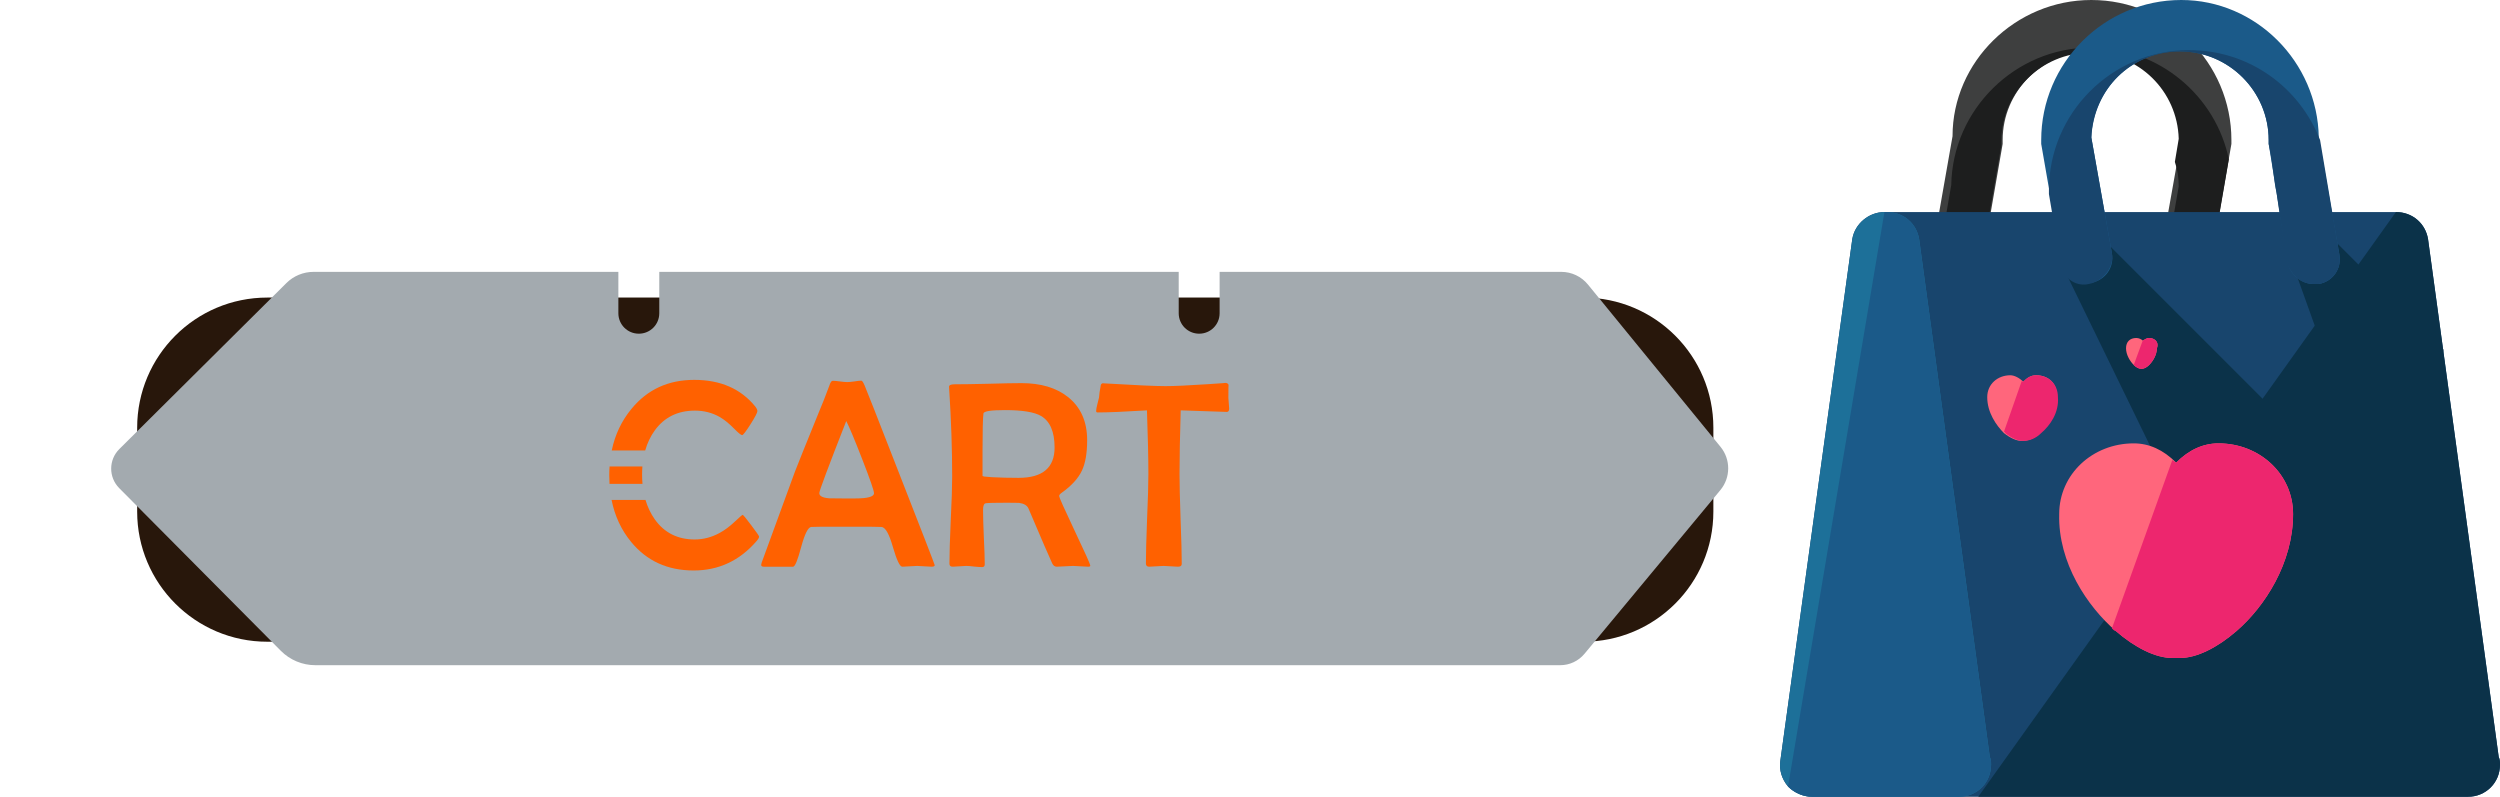
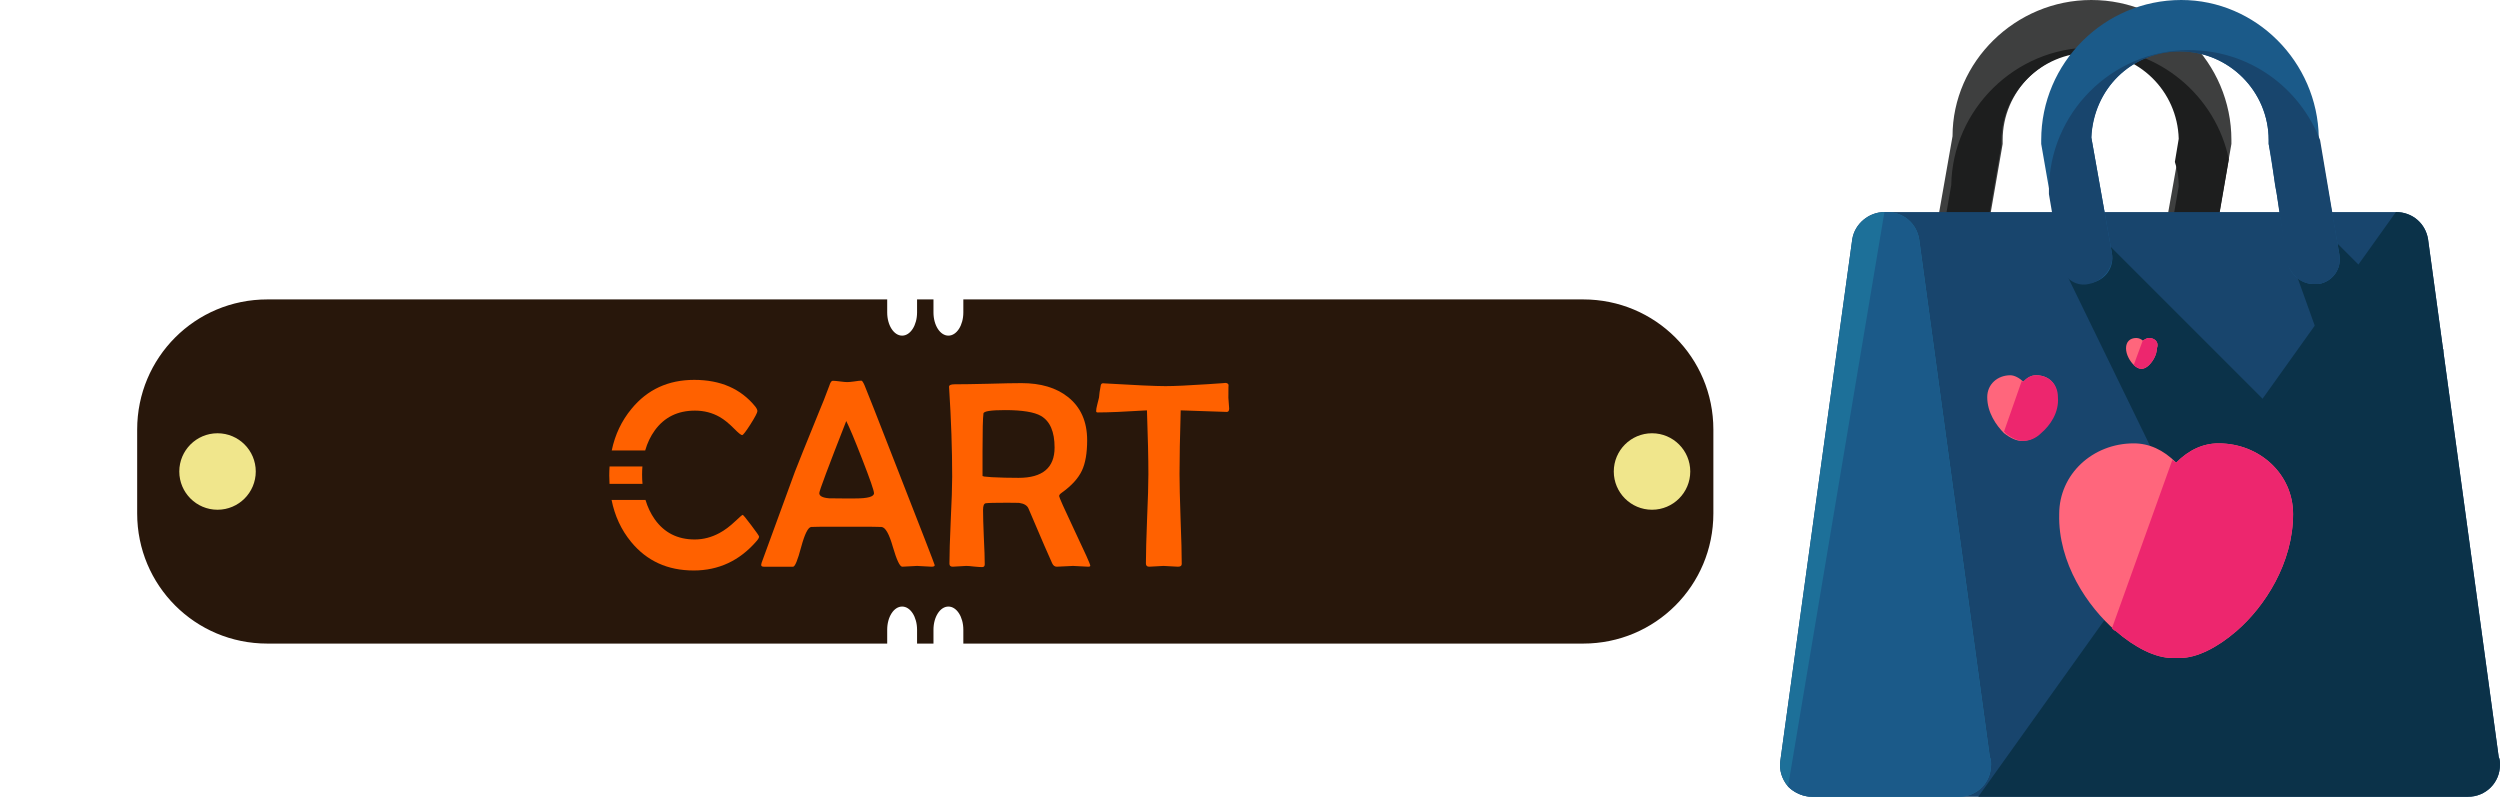
<svg xmlns="http://www.w3.org/2000/svg" height="800" width="2510.108" version="1.1" id="Layer_1" viewBox="0 0 1556.267 496" xml:space="preserve">
  <defs id="defs41" />
-   <g id="g61345" transform="matrix(4.96,0,0,4.96,34.84219,43.6588)">
-     <rect style="fill:#28170b;fill-opacity:1;stroke-width:0.605" id="rect4457" width="197.822" height="43.194" x="10.19" y="28.544" ry="16.334" />
-     <path id="path3278" style="fill:#a3aaaf;fill-opacity:1;stroke-width:0.508" d="M 28.92,26.725 7.954,47.555 a 3.469,3.469 0 0 0 -0.016,4.906 L 28.224,72.88 a 6.106,6.106 0 0 0 4.331,1.803 H 188.791 a 3.956,3.956 0 0 0 3.044,-1.429 l 17.054,-20.546 a 4.272,4.272 0 0 0 0.021,-5.431 L 192.267,26.905 a 4.321,4.321 0 0 0 -3.346,-1.587 h -42.877 v 5.194 c 0,1.422 -1.145,2.566 -2.567,2.566 -1.422,0 -2.567,-1.144 -2.567,-2.566 V 25.318 H 75.718 v 5.194 c 0,1.422 -1.145,2.566 -2.567,2.566 -1.422,0 -2.567,-1.144 -2.567,-2.566 V 25.318 H 32.332 a 4.842,4.842 0 0 0 -3.413,1.407 z" />
+   <path id="rect4457-0" style="fill:#28170b;fill-opacity:1;stroke-width:2.998" d="m 166.402,186.389 c -44.883,0 -81.015,36.134 -81.015,81.017 v 52.211 c 0,44.883 36.132,81.017 81.015,81.017 h 385.885 v -8.617 c 0,-7.996 4.146,-14.432 9.295,-14.432 5.15,0 9.295,6.436 9.295,14.432 v 8.617 h 10.215 v -8.617 c 0,-7.996 4.146,-14.432 9.295,-14.432 5.15,0 9.295,6.436 9.295,14.432 v 8.617 h 385.885 c 44.883,0 81.017,-36.134 81.017,-81.017 V 267.406 c 0,-44.883 -36.133,-81.017 -81.017,-81.017 H 599.683 v 8.114 c 0,7.996 -4.146,14.433 -9.295,14.433 -5.15,0 -9.295,-6.438 -9.295,-14.433 v -8.114 h -10.215 v 8.114 c 0,7.996 -4.146,14.433 -9.295,14.433 -5.15,0 -9.295,-6.438 -9.295,-14.433 v -8.114 z" />
+   <g id="g509" transform="matrix(4.96,0,0,4.96,34.84195,42.72042)" style="fill:#f0e68c;fill-opacity:1">
+     <circle style="fill:#f0e68c;fill-opacity:1;stroke:#28170b;stroke-width:0.406" id="path387" cx="20.276" cy="50.563" r="5.002" />
+     <circle style="fill:#f0e68c;fill-opacity:1;stroke:#28170b;stroke-width:0.406" id="circle412" cx="200.313" cy="50.563" r="5.002" />
  </g>
  <path id="path1780" style="opacity:1;fill:#502d16;stroke-width:2.519" d="m -1341.521,266.231 -103.992,103.319 a 17.205,17.205 90.187 0 0 -0.079,24.331 l 100.618,101.279 a 30.285,30.285 22.594 0 0 21.485,8.94 l 774.928,0 a 19.62,19.62 154.847 0 0 15.097,-7.089 l 84.589,-101.91 a 21.187,21.187 90.222 0 0 0.105,-26.937 l -82.552,-101.041 a 21.431,21.431 25.375 0 0 -16.596,-7.872 h -212.668 v 25.761 c 0,7.053 -5.678,12.729 -12.731,12.729 -7.053,0 -12.731,-5.677 -12.731,-12.729 v -25.761 h -323.354 v 25.761 c 0,7.053 -5.678,12.729 -12.731,12.729 -7.053,0 -12.731,-5.677 -12.731,-12.729 v -25.761 h -189.732 a 24.016,24.016 157.593 0 0 -16.926,6.979 z" />
  <path style="fill:#3e3f3f" d="m 1360.267,176.8 c -0.8,0 -1.6,0 -2.4,0 -8.8,-1.6 -14.4,-9.6 -12.8,-18.4 l 12.8,-72 c -1.6,-30.4 -25.6,-54.4 -56,-54.4 -30.4,0 -55.2,24.8 -55.2,55.2 0,0.8 0,1.6 0,2.4 l -12.8,73.6 c -1.6,8.8 -9.6,14.4 -18.4,12.8 -8.8,-1.6 -14.4,-9.6 -12.8,-18.4 l 12.8,-72.8 c 0,-46.4 39.2,-84.8 86.4,-84.8 48,0 87.2,39.2 87.2,87.2 0,0.8 0,1.6 0,2.4 l -12.8,73.6 c -1.6,8 -8,13.6 -16,13.6 z" id="path2" />
  <path style="fill:#1d1e1e" d="m 1357.867,176.8 c 0.8,0 1.6,0 2.4,0 8,0 14.4,-5.6 16,-12.8 l 11.2,-64.8 c -8,-39.2 -43.2,-69.6 -85.6,-69.6 -47.2,0 -86.4,38.4 -87.2,85.6 l -9.6,55.2 c 2.4,3.2 5.6,5.6 9.6,6.4 8.8,1.6 16.8,-4 18.4,-12.8 l 12.8,-73.6 c 0,-0.8 0,-1.6 0,-2.4 0,-30.4 24.8,-55.2 55.2,-55.2 30.4,0 54.4,24 55.2,53.6 l -2.4,14.4 c 1.6,4.8 2.4,9.6 2.4,15.2 l -9.6,55.2 c 3.2,2.4 6.4,4.8 11.2,5.6 z" id="path4" />
  <path style="fill:#18456d" d="m 1555.467,471.2 -44,-322.4 c -1.6,-9.6 -9.6,-16.8 -20,-16.8 h -318.4 c -9.6,0 -18.4,7.2 -20,16.8 l -44.8,324.8 c -0.8,5.6 0.8,11.2 4.8,16 4,4 9.6,6.4 15.2,6.4 h 408 v 0 c 11.2,0 20,-8.8 20,-20 0,-1.6 0,-3.2 -0.8,-4.8 z" id="path6" />
  <g id="g14" transform="translate(1084.167)">
    <polygon style="fill:#0b3249" points="436.9,217.6 366.5,147.2 344.9,169.6 416.9,370.4 " id="polygon8" />
    <polygon style="fill:#0b3249" points="357.7,281.6 336.1,445.6 201.7,169.6 223.3,147.2 " id="polygon10" />
    <path style="fill:#0b3249" d="m 147.3,496 h 304.8 v 0 c 11.2,0 20,-8.8 20,-20 0,-1.6 0,-3.2 -0.8,-4.8 l -44,-322.4 c -1.6,-9.6 -9.6,-16.8 -20,-16.8" id="path12" />
  </g>
  <path style="fill:#1d7099" d="m 1239.467,476 c 0,-1.6 0,-3.2 -0.8,-4.8 l -44,-322.4 c -1.6,-9.6 -9.6,-16.8 -20,-16.8 h -1.6 c -9.6,0 -18.4,7.2 -20,16.8 l -44.8,324.8 c -0.8,5.6 0.8,11.2 4.8,16 4,4 9.6,6.4 15.2,6.4 h 91.2 v 0 c 11.2,0 20,-8.8 20,-20 z" id="path16" />
  <g id="g22" transform="translate(1084.167)">
    <path style="fill:#1b5a89" d="m 28.9,489.6 c 4,4 9.6,6.4 15.2,6.4 h 91.2 v 0 c 11.2,0 20,-8.8 20,-20 0,-1.6 0,-3.2 -0.8,-4.8 l -44,-322.4 c -1.6,-9.6 -9.6,-16.8 -20,-16.8 h -1.6" id="path18" />
    <path style="fill:#1b5a89" d="m 356.1,176.8 c -7.2,0 -14.4,-5.6 -16,-12.8 l -12,-74.4 c 0,-0.8 0,-1.6 0,-2.4 0,-30.4 -24.8,-55.2 -55.2,-55.2 -30.4,0 -54.4,24 -55.2,53.6 l 12.8,72 c 1.6,8.8 -4,16.8 -12.8,18.4 -8.8,1.6 -16.8,-4 -18.4,-12.8 L 186.5,89.6 c 0,-0.8 0,-1.6 0,-2.4 0,-48 39.2,-87.2 87.2,-87.2 46.4,0 84.8,38.4 85.6,85.6 l 12.8,72.8 c 1.6,8.8 -4,16.8 -12.8,18.4 -0.8,0 -1.6,0 -3.2,0 z" id="path20" />
  </g>
  <path style="fill:#18456d" d="m 1444.267,87.2 c -12.8,-32.8 -44,-56 -81.6,-56 -48,0 -87.2,39.2 -87.2,87.2 v 2.4 l 8,47.2 c 3.2,6.4 9.6,10.4 16.8,8.8 8.8,-1.6 16,-10.4 14.4,-19.2 l -12.8,-72 c 1.6,-30.4 24.8,-53.6 55.2,-53.6 30.4,0 55.2,24.8 55.2,55.2 v 2.4 c 2.9,13.736 3.089,22.545 4.901,30.384 l 6.4,44 c 2.4,5.6 7.276,12.816 16.699,12.816 h 3.2 c 8.8,-1.6 14.4,-9.6 12.8,-18.4 z" id="path24" />
  <path style="fill:#ff667c" d="m 1381.067,276 c -9.6,0 -18.4,4 -26.4,12 -8,-8 -16.8,-12 -26.4,-12 -25.6,0 -46.4,19.2 -46.4,44 -0.8,30.4 17.6,57.6 35.2,72.8 12,10.4 24.8,16.8 35.2,16.8 0.8,0 1.6,0 2.4,0 0.8,0 1.6,0 2.4,0 10.4,0 23.2,-6.4 35.2,-16.8 17.6,-15.2 35.2,-42.4 35.2,-72.8 0,-24.8 -20.8,-44 -46.4,-44 z" id="path26" />
  <path style="fill:#ed266e" d="m 1381.067,276 c -9.6,0 -18.4,4 -26.4,12 -0.8,-0.8 -1.6,-0.8 -2.4,-1.6 l -37.6,104.8 c 0.8,0.8 1.6,1.6 2.4,1.6 12,10.4 24.8,16.8 35.2,16.8 0.8,0 1.6,0 2.4,0 0.8,0 1.6,0 2.4,0 10.4,0 23.2,-6.4 35.2,-16.8 17.6,-15.2 35.2,-42.4 35.2,-72.8 0,-24.8 -20.8,-44 -46.4,-44 z" id="path28" />
  <path style="fill:#ff667c" d="m 1267.467,233.6 c -3.2,0 -5.6,1.6 -8,4 -2.4,-2.4 -5.6,-4 -8,-4 -8,0 -14.4,5.6 -14.4,13.6 0,9.6 5.6,17.6 10.4,22.4 4,3.2 8,4.8 10.4,4.8 h 0.8 0.8 c 3.2,0 7.2,-1.6 10.4,-4.8 5.6,-4.8 11.2,-12.8 10.4,-22.4 0.8,-8 -4.8,-13.6 -12.8,-13.6 z" id="path30" />
  <path style="fill:#ed266e" d="m 1267.467,233.6 c -3.2,0 -5.6,1.6 -8,4 0,0 -0.8,0 -0.8,-0.8 l -11.2,32 c 0,0 0.8,0 0.8,0.8 4,3.2 8,4.8 10.4,4.8 h 0.8 0.8 c 3.2,0 7.2,-1.6 10.4,-4.8 5.6,-4.8 11.2,-12.8 10.4,-22.4 0,-8 -5.6,-13.6 -13.6,-13.6 z" id="path32" />
  <path style="fill:#ff667c" d="m 1337.867,210.4 c -1.6,0 -2.4,0.8 -4,1.6 -0.8,-0.8 -2.4,-1.6 -4,-1.6 -4,0 -6.4,2.4 -6.4,6.4 0,4 2.4,8 4.8,10.4 1.6,1.6 3.2,2.4 4.8,2.4 v 0 0 c 1.6,0 3.2,-0.8 4.8,-2.4 2.4,-2.4 4.8,-6.4 4.8,-10.4 1.6,-4 -1.6,-6.4 -4.8,-6.4 z" id="path34" />
  <path style="fill:#ed266e" d="m 1337.867,210.4 c -1.6,0 -2.4,0.8 -4,1.6 v 0 l -5.6,15.2 v 0 c 1.6,1.6 3.2,2.4 4.8,2.4 v 0 0 c 1.6,0 3.2,-0.8 4.8,-2.4 2.4,-2.4 4.8,-6.4 4.8,-10.4 1.6,-4 -1.6,-6.4 -4.8,-6.4 z" id="path36" />
  <g id="g1775" transform="translate(281.2533)">
    <path id="path567" style="font-size:229.718px;font-family:'Berlin Sans FB';-inkscape-font-specification:'Berlin Sans FB';opacity:1;fill:#ff6100;fill-opacity:1;stroke-width:30.123" d="m 150.894,236.472 c -16.167,0 -29.172,6.002 -39.012,18.006 -6.171,7.434 -10.27,16.079 -12.322,25.921 h 20.834 c 1.325,-4.664 3.325,-8.844 6.007,-12.539 5.948,-8.165 14.274,-12.247 24.98,-12.247 5.623,0 10.761,1.325 15.411,3.974 2.812,1.622 5.812,4.055 9.002,7.299 2.595,2.649 4.245,3.974 4.948,3.974 0.595,0 2.325,-2.244 5.191,-6.732 2.866,-4.542 4.298,-7.273 4.298,-8.192 0,-0.757 -0.433,-1.703 -1.298,-2.839 C 179.956,242.014 167.277,236.472 150.894,236.472 Z m -52.689,53.902 c -0.124,1.842 -0.192,3.716 -0.192,5.63 0,1.775 0.063,3.512 0.167,5.224 H 118.709 c -0.169,-1.873 -0.257,-3.802 -0.257,-5.792 0,-1.735 0.072,-3.419 0.202,-5.062 z m 1.245,20.829 c 1.989,9.981 6.047,18.706 12.189,26.165 9.733,11.841 22.709,17.762 38.93,17.762 15.572,0 28.63,-6.11 39.173,-18.33 1.027,-1.19 1.541,-2.109 1.541,-2.758 0,-0.433 -1.621,-2.784 -4.866,-7.056 -3.244,-4.326 -5.029,-6.489 -5.353,-6.489 -0.27,0 -1.812,1.325 -4.623,3.974 -3.352,3.19 -6.65,5.65 -9.894,7.38 -4.92,2.649 -10.03,3.974 -15.329,3.974 -10.652,0 -18.952,-4.19 -24.899,-12.571 -2.527,-3.595 -4.439,-7.616 -5.748,-12.053 z" />
    <path d="m 300.614,351.804 q 0,0.973 -1.947,0.973 -1.541,0 -4.542,-0.243 -2.92,-0.243 -4.461,-0.243 -1.541,0 -4.623,0.243 -3.082,0.243 -4.623,0.243 -2.271,0 -5.84,-12.247 -3.488,-12.328 -7.137,-12.49 -3.001,-0.162 -15.653,-0.162 h -12.815 q -13.382,0 -15.248,0.162 -2.92,0.243 -6.245,12.49 -3.244,12.247 -5.029,12.247 h -18.249 q -1.622,0 -1.622,-1.135 0,-0.811 1.135,-3.65 l 19.871,-54.34 q 2.514,-6.57 15.248,-37.876 2.271,-5.191 6.164,-15.653 0.973,-3.082 2.109,-3.082 1.541,0 4.542,0.406 3.001,0.406 4.542,0.406 1.46,0 4.38,-0.406 3.001,-0.487 4.38,-0.487 0.73,0 2.028,3.001 1.947,4.542 19.222,48.906 24.413,62.37 24.413,62.938 z M 262.819,307.034 q 0,-2.352 -7.299,-21.087 -7.056,-18.168 -9.976,-23.845 -16.789,42.824 -16.789,44.851 0,2.758 6.164,3.244 0.324,0.081 7.948,0.081 h 8.354 q 11.598,0 11.598,-3.244 z" id="path569" style="font-size:229.718px;font-family:'Berlin Sans FB';-inkscape-font-specification:'Berlin Sans FB';opacity:1;fill:#ff6100;fill-opacity:1;stroke-width:30.123" />
    <path d="m 397.453,352.128 q 0,0.649 -1.298,0.649 -1.541,0 -4.704,-0.243 -3.163,-0.243 -4.704,-0.243 -1.703,0 -5.11,0.243 -3.325,0.243 -5.029,0.243 -1.865,0 -2.839,-2.028 -2.595,-5.515 -14.761,-34.145 -1.217,-2.92 -5.921,-3.569 -1.054,-0.081 -7.381,-0.081 -11.193,0 -13.301,0.324 -1.703,0.243 -1.703,4.136 0,5.677 0.487,17.032 0.568,11.274 0.568,16.87 0,1.703 -1.622,1.703 -1.622,0 -4.947,-0.324 -3.244,-0.406 -4.947,-0.406 -1.379,0 -4.217,0.243 -2.839,0.243 -4.217,0.243 -2.028,0 -2.028,-1.865 0,-9.003 0.811,-27.008 0.892,-18.086 0.892,-27.089 0,-25.629 -1.865,-54.665 l -0.081,-1.298 q -0.081,-1.622 3.406,-1.622 6.975,0 20.844,-0.324 13.95,-0.406 20.844,-0.406 18.005,0 28.873,8.597 12.004,9.489 12.004,26.927 0,12.004 -3.244,18.897 -3.406,7.299 -12.652,13.869 -1.541,1.054 -1.541,2.028 0,1.135 9.652,21.574 9.733,20.438 9.733,21.736 z M 375.23,278.566 q 0,-14.68 -8.435,-19.627 -6.245,-3.65 -22.466,-3.65 -13.139,0 -13.382,2.109 -0.568,4.38 -0.568,23.439 v 15.491 q 0.243,0.162 1.054,0.324 1.46,0.162 4.785,0.406 7.705,0.406 16.627,0.406 22.385,0 22.385,-18.898 z" id="path571" style="font-size:229.718px;font-family:'Berlin Sans FB';-inkscape-font-specification:'Berlin Sans FB';opacity:1;fill:#ff6100;fill-opacity:1;stroke-width:30.123" />
    <path d="m 483.911,254.316 q 0,2.109 -1.46,2.109 -2.271,0 -28.711,-0.973 -0.73,24.737 -0.73,39.66 0,9.327 0.649,27.981 0.73,18.654 0.73,27.981 0,1.703 -2.352,1.703 -1.46,0 -4.461,-0.243 -3.001,-0.243 -4.542,-0.243 -1.46,0 -4.461,0.243 -3.001,0.243 -4.461,0.243 -2.028,0 -2.028,-2.028 0,-9.246 0.73,-27.738 0.811,-18.573 0.811,-27.9 0,-14.437 -0.892,-39.66 -20.925,1.298 -30.658,1.298 -0.973,0 -0.973,-0.811 0,-1.46 0.73,-4.217 0.892,-3.569 1.054,-4.217 0.162,-2.839 1.135,-7.867 0.406,-1.054 1.379,-1.054 l 0.973,0.081 q 28.711,1.703 37.876,1.703 8.111,0 26.521,-1.217 12.571,-0.811 10.463,-0.811 2.109,0 2.352,1.46 -0.162,-0.892 -0.162,7.867 0,1.054 0.243,3.325 0.243,2.19 0.243,3.325 z" id="path573" style="font-size:229.718px;font-family:'Berlin Sans FB';-inkscape-font-specification:'Berlin Sans FB';opacity:1;fill:#ff6100;fill-opacity:1;stroke-width:30.123" />
  </g>
  <path id="path639" style="opacity:0.403;fill:#00bdff;fill-opacity:0.387;stroke-width:2.131" d="m -663.025,-72.308 h 154.05 c 0.964,0 1.741,0.776 1.741,1.741 v 10.313 c 0,0.964 -0.776,1.741 -1.741,1.741 H -663.025 c -0.964,0 -1.741,-0.776 -1.741,-1.741 v -10.313 c 0,-0.964 0.776,-1.741 1.741,-1.741 z m 0,-28.806 h 154.05 c 0.964,0 1.741,0.776 1.741,1.741 v 10.313 c 0,0.964 -0.776,1.741 -1.741,1.741 H -663.025 c -0.964,0 -1.741,-0.776 -1.741,-1.741 v -10.313 c 0,-0.964 0.776,-1.741 1.741,-1.741 z" />
  <path id="path1277" style="opacity:0.403;fill:#00bdff;fill-opacity:0.387;stroke-width:2.131" d="M -676.936,-45.278 V 108.772 c 0,0.964 0.776,1.741 1.741,1.741 h 10.313 c 0.964,0 1.741,-0.776 1.741,-1.741 V -45.278 c 0,-0.964 -0.776,-1.741 -1.741,-1.741 h -10.313 c -0.964,0 -1.741,0.776 -1.741,1.741 z m -28.806,0 V 108.772 c 0,0.964 0.776,1.741 1.741,1.741 h 10.313 c 0.964,0 1.741,-0.776 1.741,-1.741 V -45.278 c 0,-0.964 -0.776,-1.741 -1.741,-1.741 h -10.313 c -0.964,0 -1.741,0.776 -1.741,1.741 z" />
  <path id="path1782" style="opacity:1;fill:#2b1100;stroke-width:2.998" d="m -1308.386,-259.702 c 7.053,0 12.73,5.678 12.73,12.73 v 445.567 c 0,7.053 -5.678,12.73 -12.73,12.73 -7.053,0 -12.73,-5.678 -12.73,-12.73 v -445.567 c 0,-7.053 5.678,-12.73 12.73,-12.73 z m -348.815,0 c 7.053,0 12.73,5.678 12.73,12.73 v 445.567 c 0,7.053 -5.678,12.73 -12.73,12.73 -7.053,0 -12.73,-5.678 -12.73,-12.73 v -445.567 c 0,-7.053 5.678,-12.73 12.73,-12.73 z" />
</svg>
